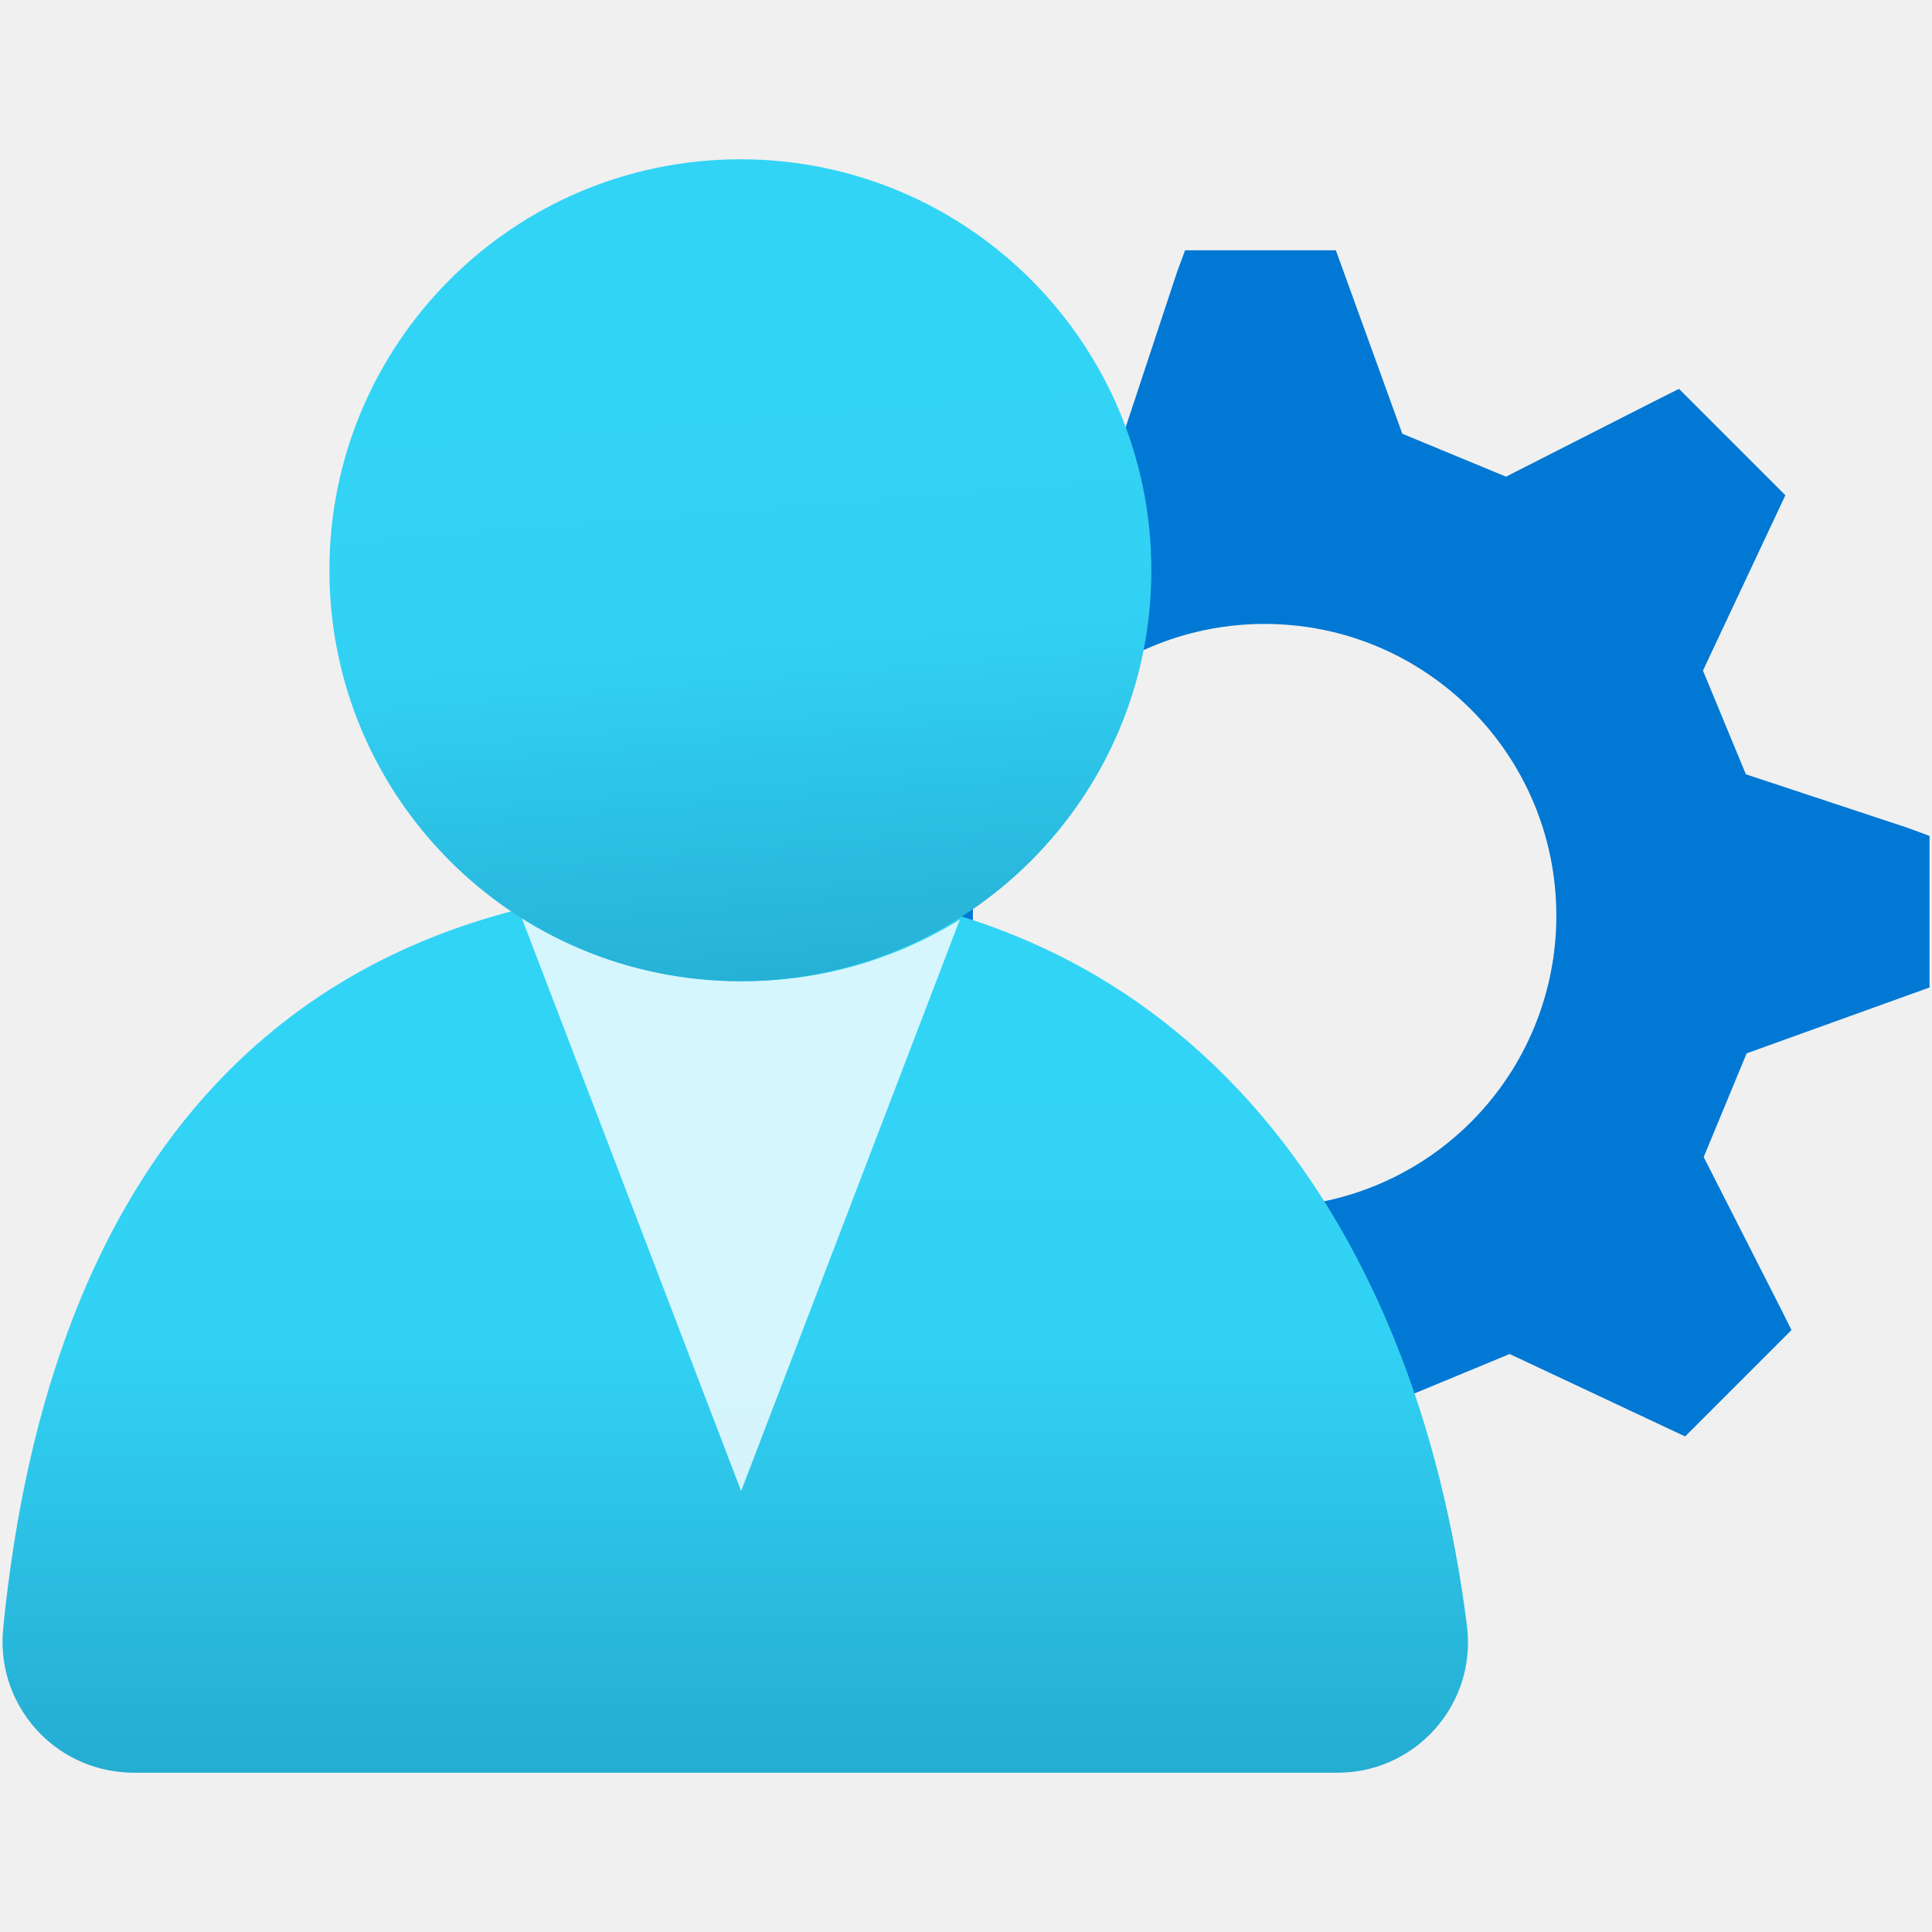
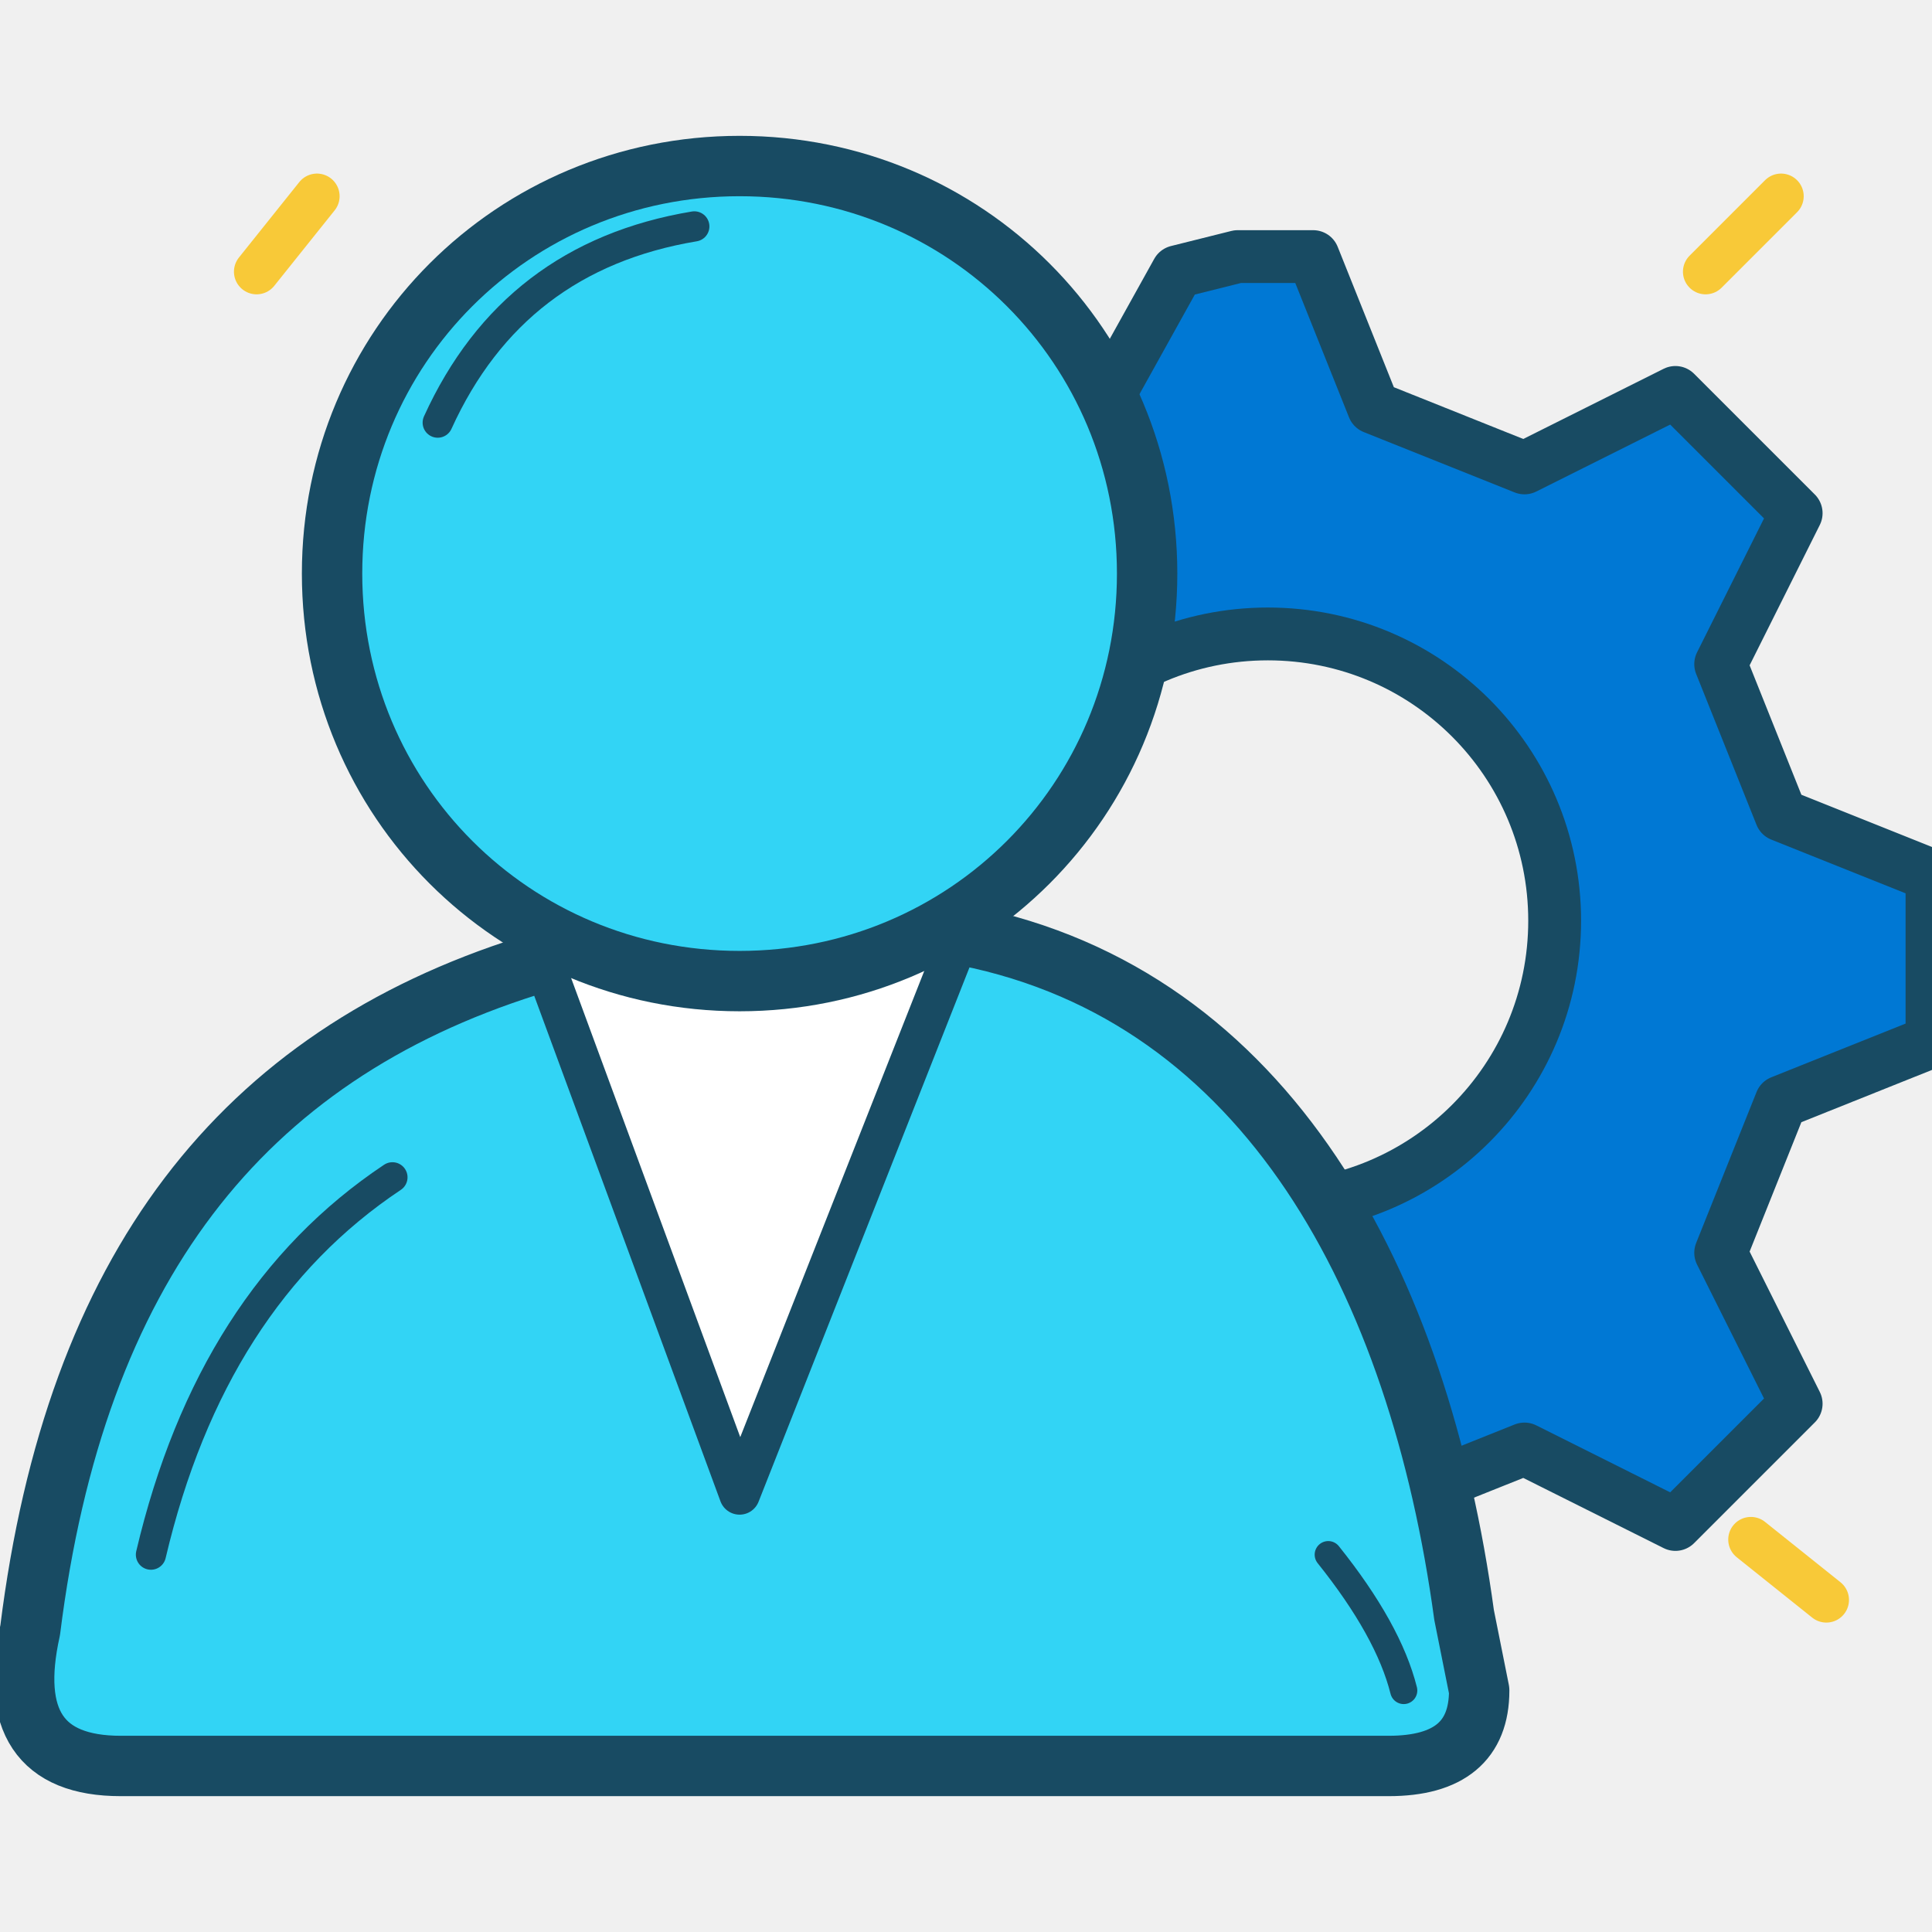
<svg xmlns="http://www.w3.org/2000/svg" width="128" height="128" viewBox="0 0 128 128">
  <defs>
-     <linearGradient id="a8e2a822-3d11-419e-851a-77f3b59c6412" x1="6.85" y1="7.226" x2="6.85" y2="18.562" gradientUnits="userSpaceOnUse">
-       <stop offset="0.225" stop-color="#32d4f5" />
-       <stop offset="0.473" stop-color="#31d1f3" />
-       <stop offset="0.888" stop-color="#22a5cb" />
-       <stop offset="0.999" stop-color="#198ab3" />
-       <stop offset="1" stop-color="#198ab3" />
-     </linearGradient>
-     <linearGradient id="a2fafb19-725d-413a-bceb-19447c64feab" x1="6.563" y1="1.149" x2="7.391" y2="11.442" gradientUnits="userSpaceOnUse">
-       <stop offset="0.225" stop-color="#32d4f5" />
-       <stop offset="0.473" stop-color="#31d1f3" />
-       <stop offset="0.888" stop-color="#22a5cb" />
-       <stop offset="0.999" stop-color="#198ab3" />
-       <stop offset="1" stop-color="#198ab3" />
-     </linearGradient>
+     <mask id="gearHole">
+       <rect width="128" height="128" fill="white" />
+       <path d="M103 61c0 10.5-8.5 19-19 19s-19-8.5-19-19 8.5-19 19-19 19 8.5 19 19z" fill="black" />
+     </mask>
  </defs>
-   <g transform="scale(7.111111)">
-     <g id="b89ba70f-40d4-49bf-9168-1914828bbd51">
-       <g>
-         <path d="M17.977,9.2V7.788l-.2-.074-1.511-.5-.4-.966.768-1.634-.991-.991-.2.1-1.412.718-.966-.4-.619-1.709H11.041l-.074.2-.5,1.511-.966.4L7.9,3.676l-.991.991.1.2.718,1.412-.4.966-1.734.619V9.274l.2.074,1.511.5.4.966L6.93,12.445l.99.99.2-.1,1.412-.718.966.4.619,1.709h1.412l.075-.2.495-1.511.966-.4,1.635.768.991-.991-.1-.2-.718-1.412.4-.966Zm-6.193,2.049A2.718,2.718,0,1,1,14.5,8.531,2.715,2.715,0,0,1,11.784,11.249Z" fill="#0078d4" />
-         <g>
-           <path d="M12.459,16.516a1.215,1.215,0,0,0,1.218-1.21,1.413,1.413,0,0,0-.008-.146c-.478-3.816-2.655-6.923-6.808-6.923C2.635,8.237.455,10.868.03,15.17a1.22,1.22,0,0,0,1.089,1.339,1,1,0,0,0,.122.007Z" fill="url(#a8e2a822-3d11-419e-851a-77f3b59c6412)" />
-           <path d="M6.926,9.141a3.808,3.808,0,0,1-2.073-.61l2.052,5.361L8.943,8.567A3.81,3.81,0,0,1,6.926,9.141Z" fill="#fff" opacity="0.8" />
-           <circle cx="6.898" cy="5.313" r="3.829" fill="url(#a2fafb19-725d-413a-bceb-19447c64feab)" />
-         </g>
-       </g>
-     </g>
+   <path d="M78 18l4-1 5 0 4 10 10 4 10-5 8 8-5 10 4 10 10 4v11l-10 4-4 10 5 10-8 8-10-5-10 4-4 10H77l-4-10-10-4-10 5-8-8 5-10-4-10-10-4V58l10-4 4-10-5-10 8-8 10 5 10-4z" fill="#0078d4" stroke="#184b63" stroke-width="3.5" stroke-linejoin="round" mask="url(#gearHole)" />
+   <path d="M103 61c0 10.5-8.5 19-19 19s-19-8.5-19-19 8.5-19 19-19 19 8.5 19 19z" fill="none" stroke="#184b63" stroke-width="3.5" />
+   <path d="M2 108C5 84 16 70 35 64c9-3 19-4 29-2 20 4 30 23 33 45l1 5q0 5-6 5H8q-8 0-6-9z" fill="#32d4f5" stroke="#184b63" stroke-width="4" stroke-linejoin="round" />
+   <path d="M35 61Q49 66 64 61L49 99Z" fill="#fff" stroke="#184b63" stroke-width="2.7" stroke-linejoin="round" />
+   <path d="M49 11c15 0 27 12 27 27S64 65 49 65 22 53 22 38 34 11 49 11z" fill="#32d4f5" stroke="#184b63" stroke-width="4" stroke-linejoin="round" />
+   <g fill="none" stroke="#184b63" stroke-linecap="round">
+     <path d="M29 28q5-11 17-13" stroke-width="2" />
+     <path d="M10 103q4-17 16-25" stroke-width="2" />
+     <path d="M88 103q4 5 5 9" stroke-width="1.8" />
+   </g>
+   <g fill="none" stroke="#f8c938" stroke-width="3" stroke-linecap="round">
+     <path d="M17 18l4-5" />
+     <path d="M113 18l5-5" />
+     <path d="M116 102l5 4" />
  </g>
</svg>
